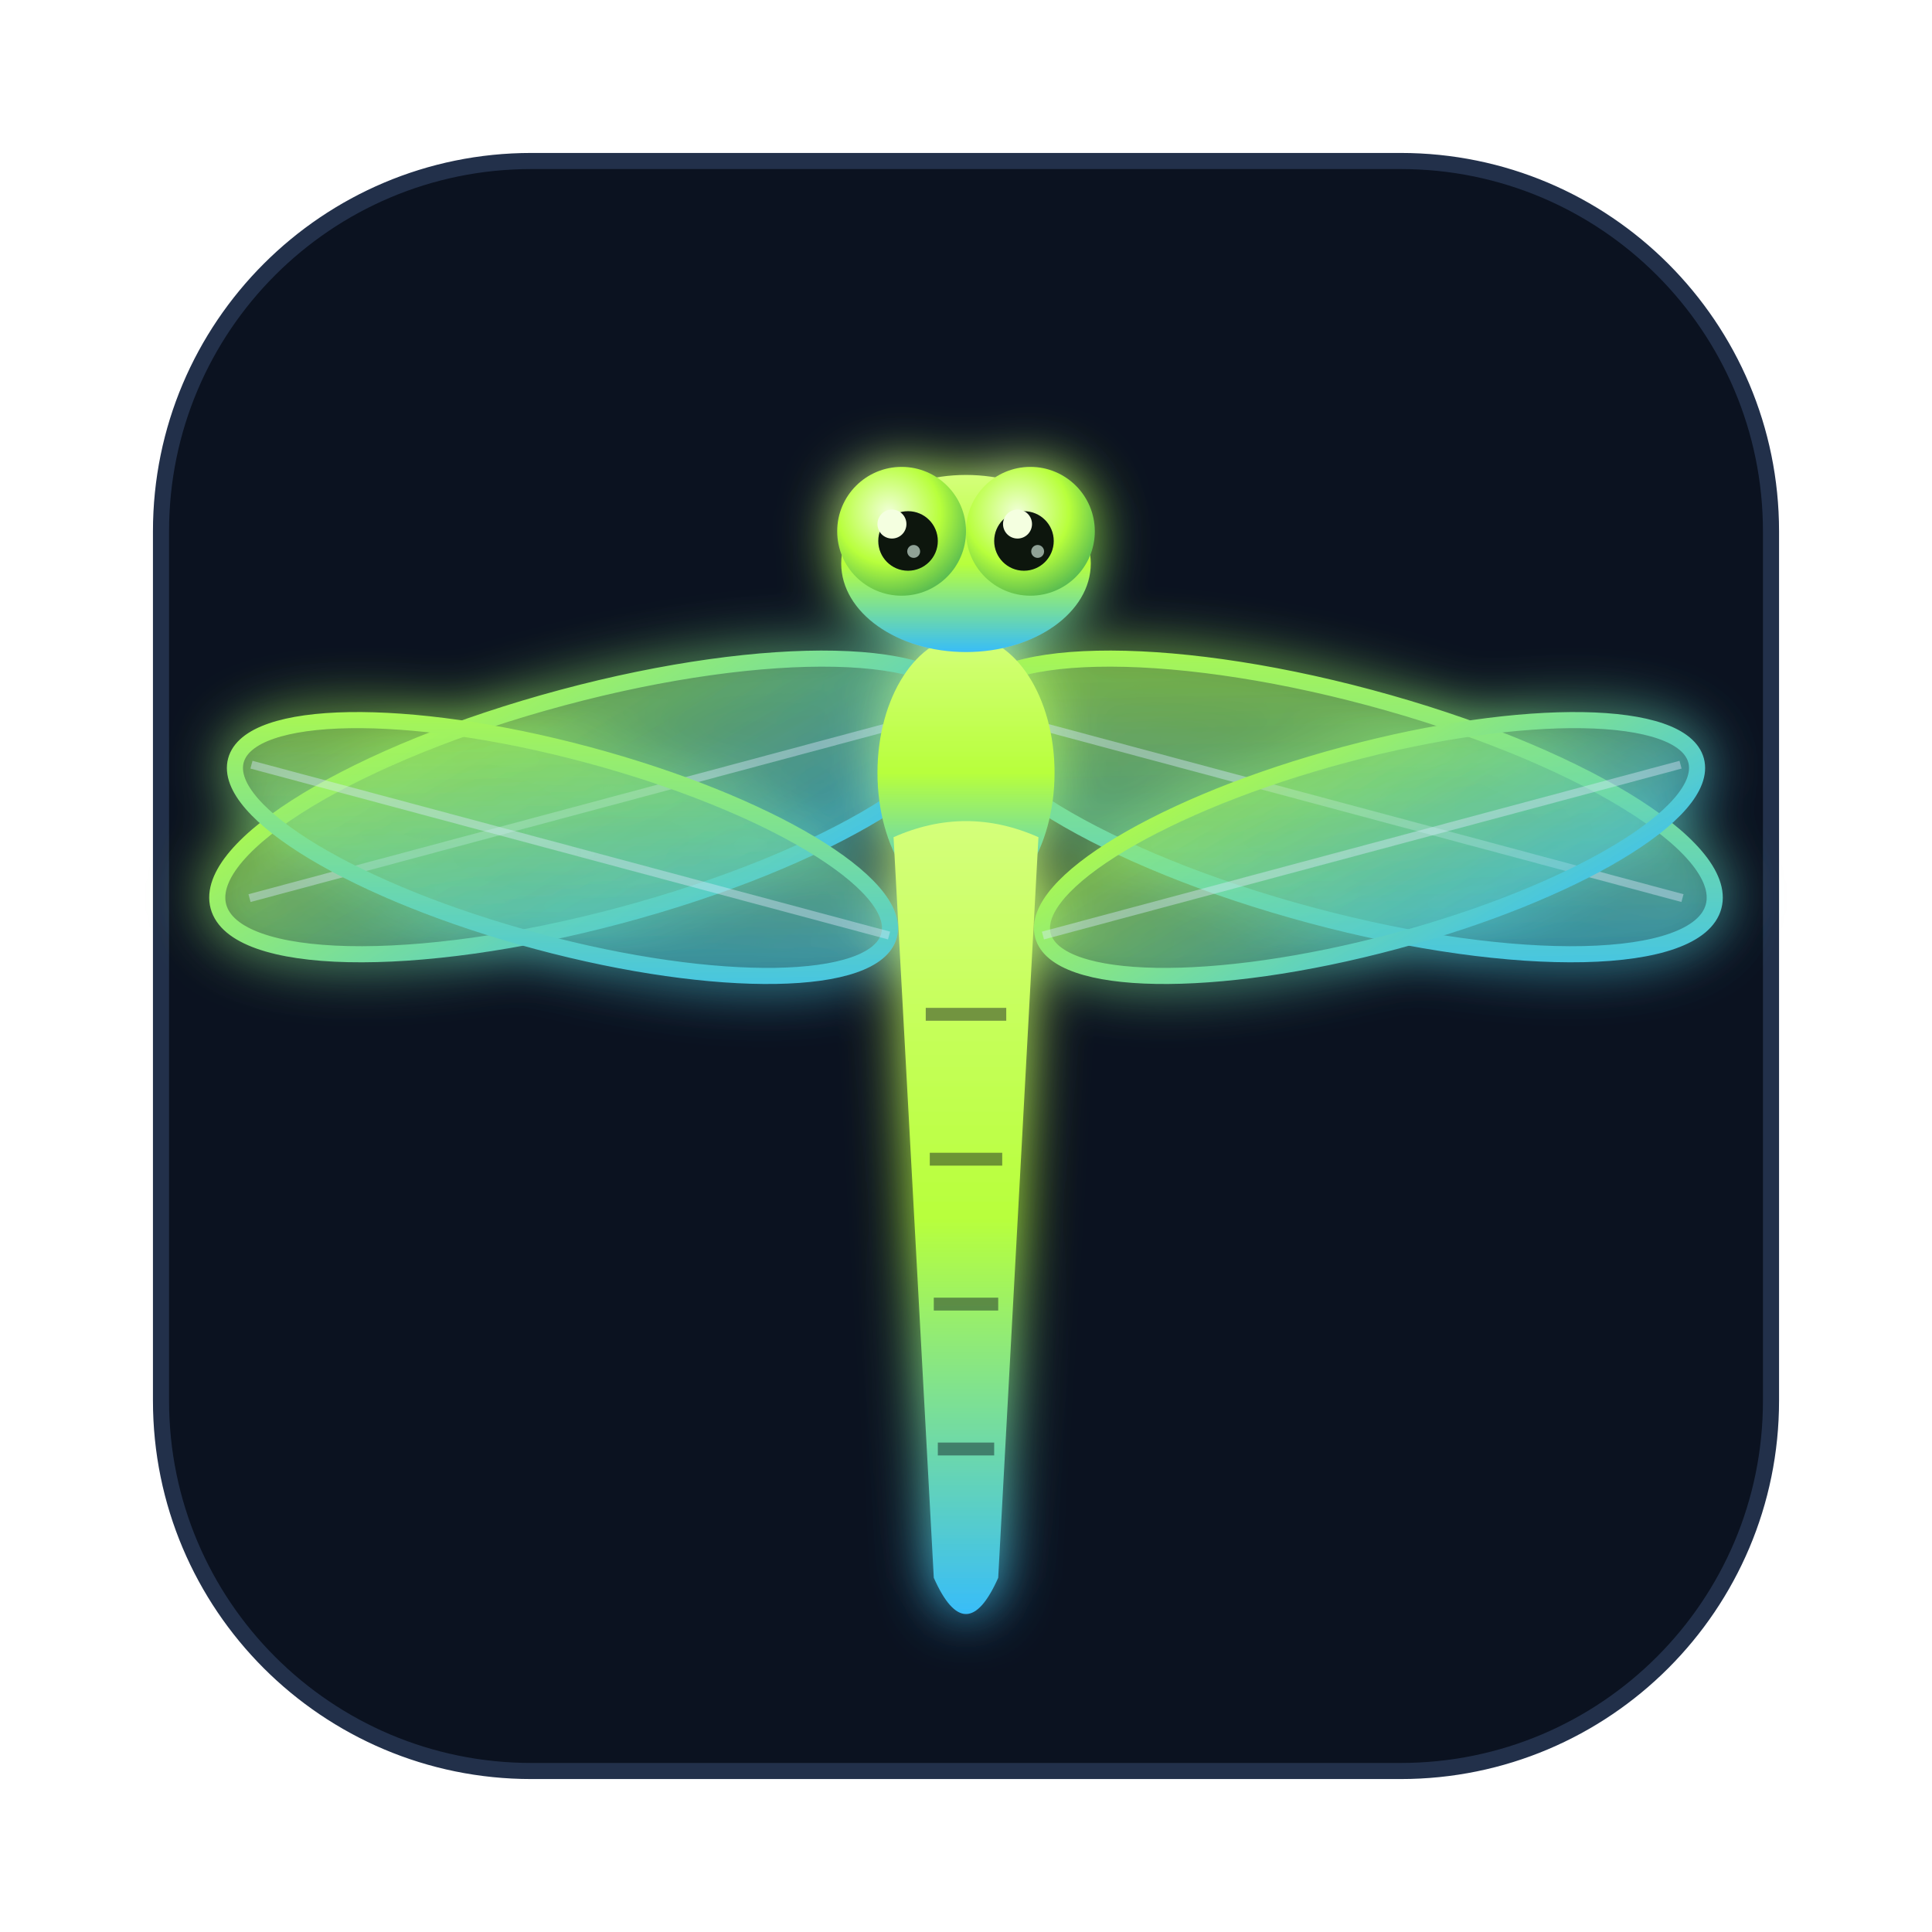
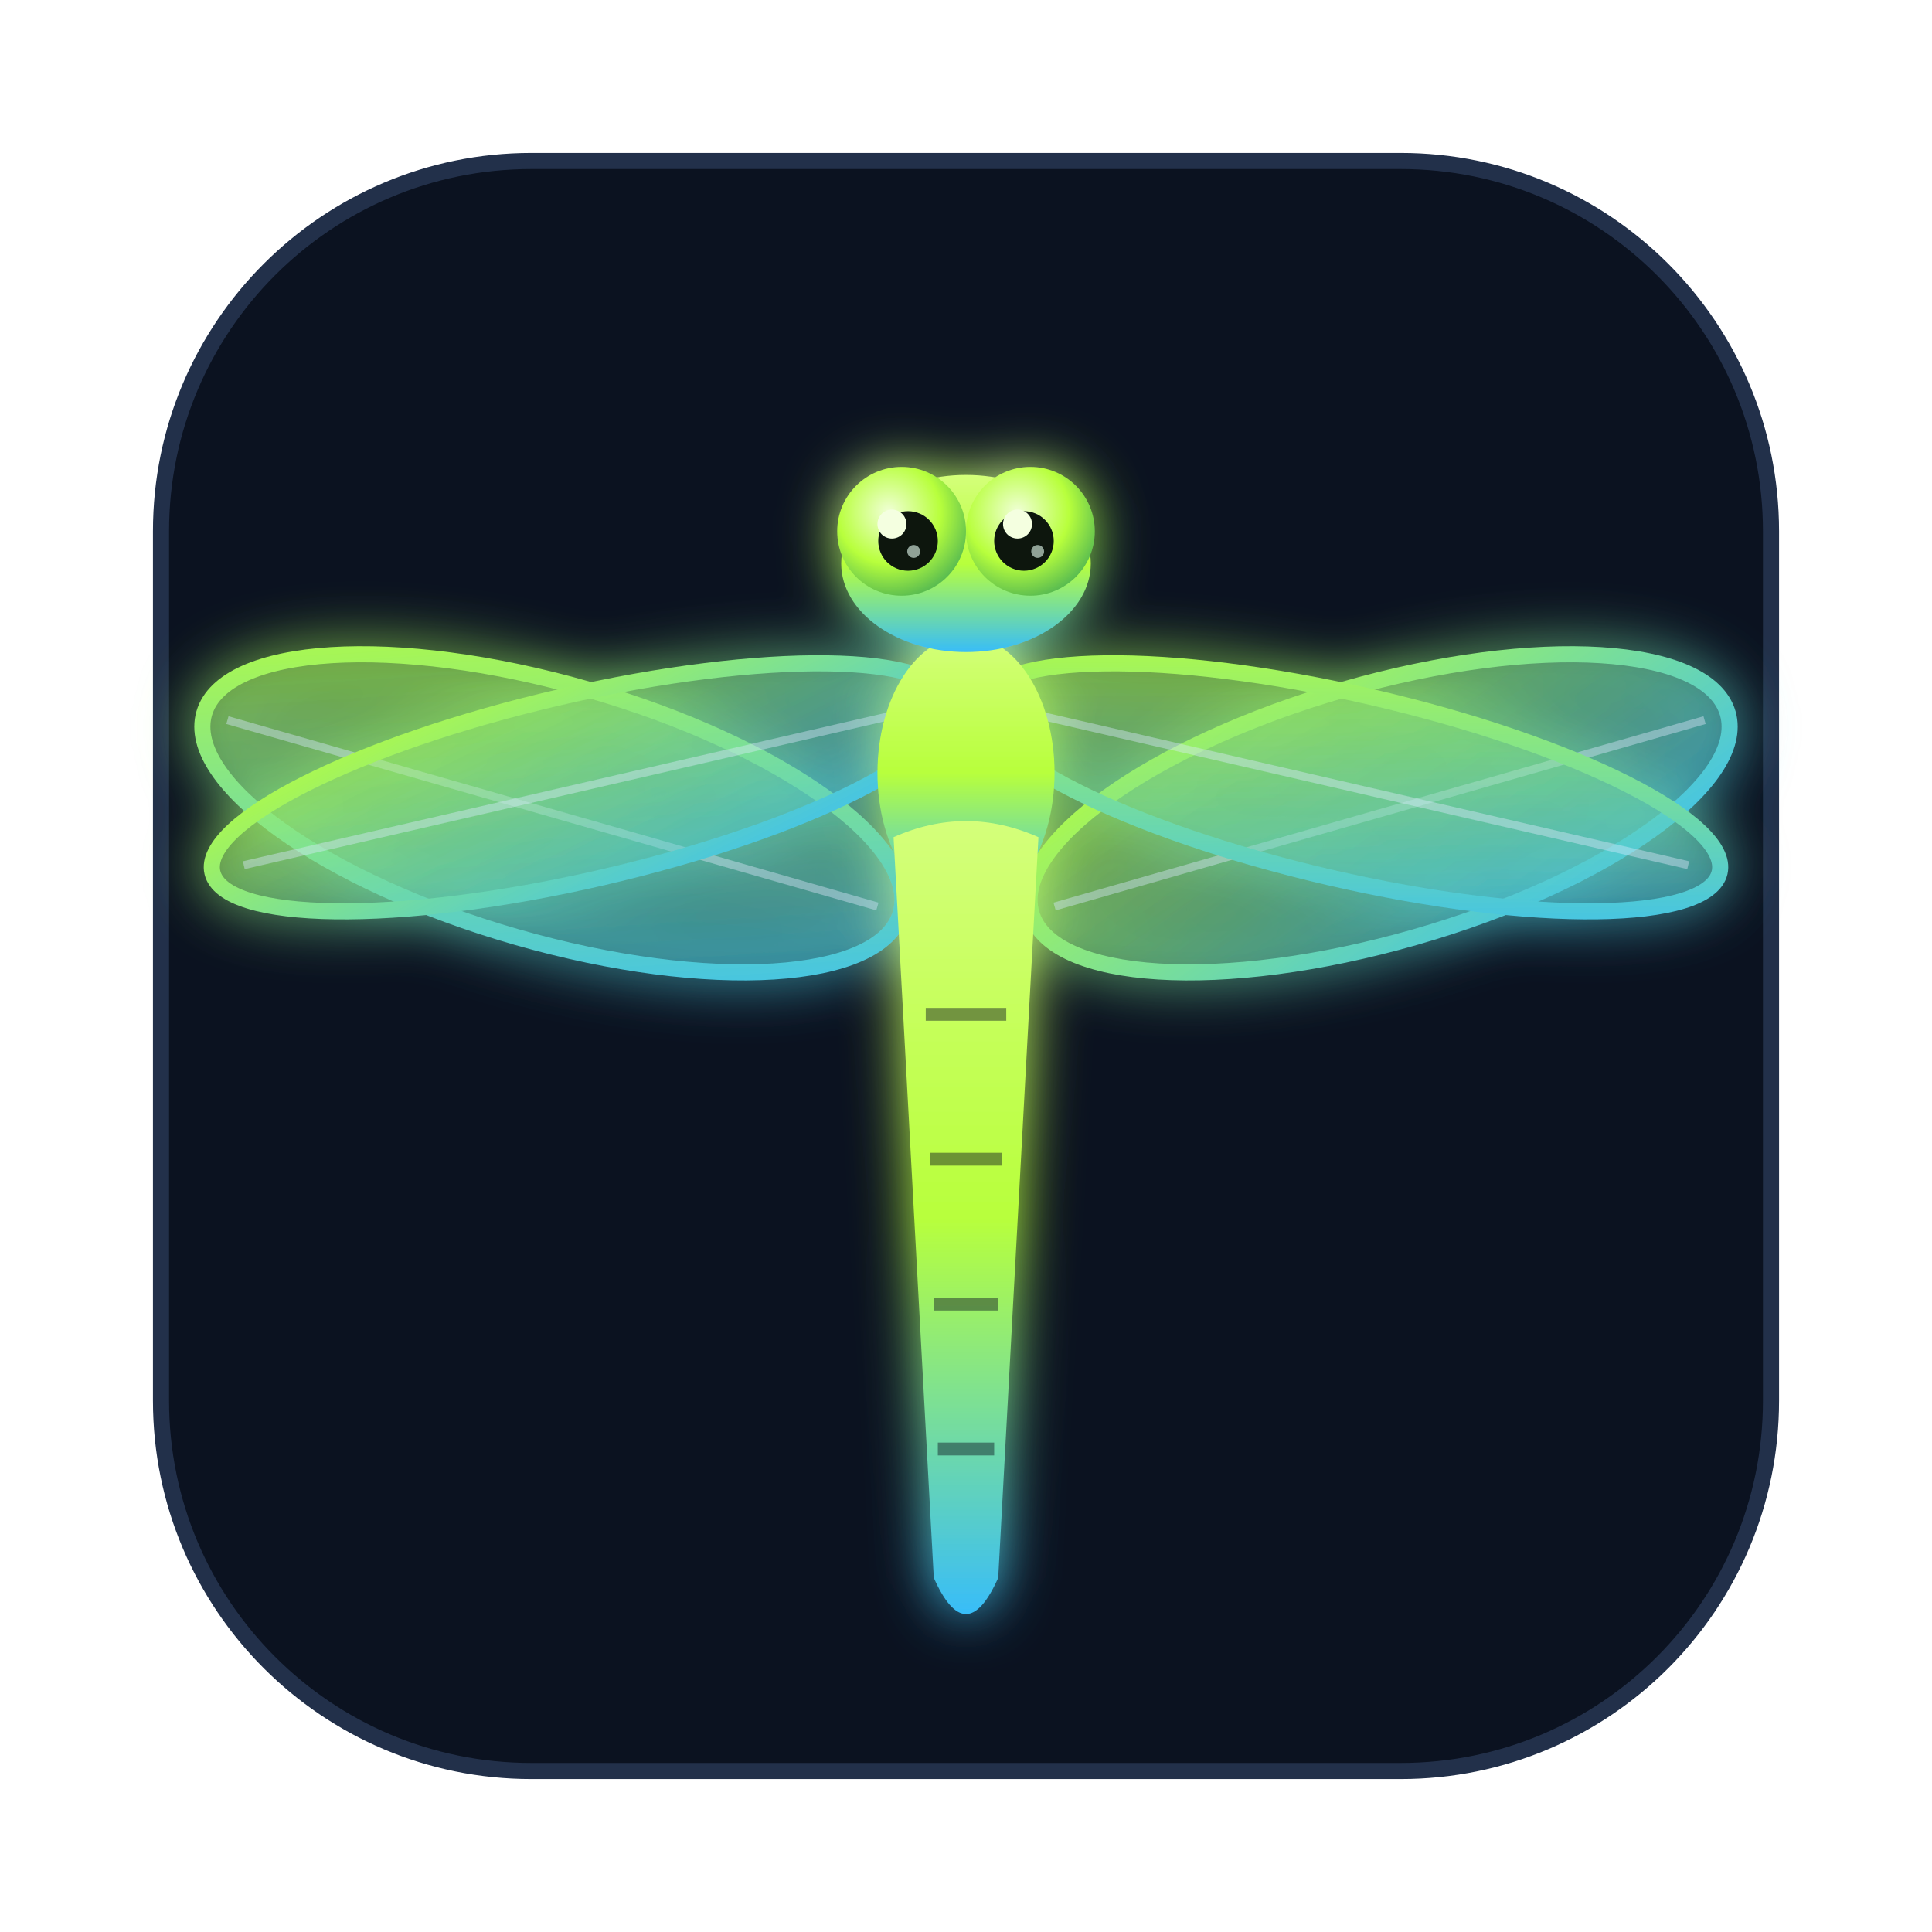
<svg xmlns="http://www.w3.org/2000/svg" width="240" height="240" viewBox="0 0 240 240" role="img" aria-label="RepoHunter">
  <defs>
    <linearGradient id="body" x1="0" y1="0" x2="0" y2="1">
      <stop offset="0" stop-color="#d4ff7a" />
      <stop offset=".5" stop-color="#b8ff3c" />
      <stop offset="1" stop-color="#38bdf8" />
    </linearGradient>
    <linearGradient id="wing" x1="0" y1="0" x2="1" y2="1">
      <stop offset="0" stop-color="#b8ff3c" />
      <stop offset="1" stop-color="#38bdf8" />
    </linearGradient>
    <radialGradient id="eye" cx=".4" cy=".35" r=".8">
      <stop offset="0" stop-color="#f0ffd6" />
      <stop offset=".5" stop-color="#b8ff3c" />
      <stop offset="1" stop-color="#2f9e5a" />
    </radialGradient>
    <filter id="glow" x="-40%" y="-40%" width="180%" height="180%">
      <feGaussianBlur stdDeviation="3.4" result="b" />
      <feMerge>
        <feMergeNode in="b" />
        <feMergeNode in="SourceGraphic" />
      </feMerge>
    </filter>
  </defs>
  <rect x="20" y="20" width="200" height="200" rx="46" fill="#0b1220" stroke="#22304a" stroke-width="2" />
  <g filter="url(#glow)">
    <g fill="url(#wing)" fill-opacity=".42" stroke="url(#wing)" stroke-width="2">
-       <g transform="rotate(-15 120 96)">
-         <ellipse cx="74" cy="88" rx="48" ry="14" />
-         <line x1="30" y1="88" x2="118" y2="88" stroke="#dbeafe" stroke-width="1" opacity=".4" />
+       <g transform="rotate(16 120 96)">
+         <ellipse cx="72" cy="115" rx="45" ry="16" />
+         <line x1="30" y1="115" x2="114" y2="115" stroke="#dbeafe" stroke-width="1" opacity=".4" />
      </g>
-       <g transform="rotate(15 120 96)">
-         <ellipse cx="74" cy="118" rx="42" ry="12" />
-         <line x1="34" y1="118" x2="116" y2="118" stroke="#dbeafe" stroke-width="1" opacity=".4" />
+       <g transform="rotate(-16 120 96)">
+         <ellipse cx="168" cy="115" rx="45" ry="16" />
+         <line x1="126" y1="115" x2="210" y2="115" stroke="#dbeafe" stroke-width="1" opacity=".4" />
      </g>
-       <g transform="rotate(15 120 96)">
-         <ellipse cx="166" cy="88" rx="48" ry="14" />
-         <line x1="122" y1="88" x2="210" y2="88" stroke="#dbeafe" stroke-width="1" opacity=".4" />
+       <g transform="rotate(-13 120 96)">
+         <ellipse cx="73" cy="87" rx="47" ry="11.5" />
+         <line x1="30" y1="87" x2="117" y2="87" stroke="#dbeafe" stroke-width="1" opacity=".4" />
      </g>
-       <g transform="rotate(-15 120 96)">
-         <ellipse cx="166" cy="118" rx="42" ry="12" />
-         <line x1="124" y1="118" x2="206" y2="118" stroke="#dbeafe" stroke-width="1" opacity=".4" />
+       <g transform="rotate(13 120 96)">
+         <ellipse cx="167" cy="87" rx="47" ry="11.5" />
+         <line x1="123" y1="87" x2="210" y2="87" stroke="#dbeafe" stroke-width="1" opacity=".4" />
      </g>
    </g>
    <ellipse cx="120" cy="96" rx="11" ry="17" fill="url(#body)" />
    <path d="M111 104 Q120 100 129 104 L124 196 Q120 205 116 196 Z" fill="url(#body)" />
    <g stroke="#0b1220" stroke-width="1.6" opacity=".45">
      <line x1="115" y1="126" x2="125" y2="126" />
      <line x1="115.5" y1="144" x2="124.5" y2="144" />
      <line x1="116" y1="162" x2="124" y2="162" />
      <line x1="116.5" y1="180" x2="123.5" y2="180" />
    </g>
    <ellipse cx="120" cy="70" rx="15.5" ry="11" fill="url(#body)" />
    <g>
      <circle cx="112" cy="66" r="8" fill="url(#eye)" />
      <circle cx="112.8" cy="67.2" r="3.7" fill="#0a1710" />
      <circle cx="110.8" cy="65.1" r="1.8" fill="#f4ffe0" />
      <circle cx="113.5" cy="68.5" r=".8" fill="#eafff0" opacity=".6" />
    </g>
    <g>
      <circle cx="128" cy="66" r="8" fill="url(#eye)" />
      <circle cx="127.2" cy="67.2" r="3.7" fill="#0a1710" />
      <circle cx="126.4" cy="65.1" r="1.8" fill="#f4ffe0" />
      <circle cx="128.9" cy="68.5" r=".8" fill="#eafff0" opacity=".6" />
    </g>
  </g>
</svg>
